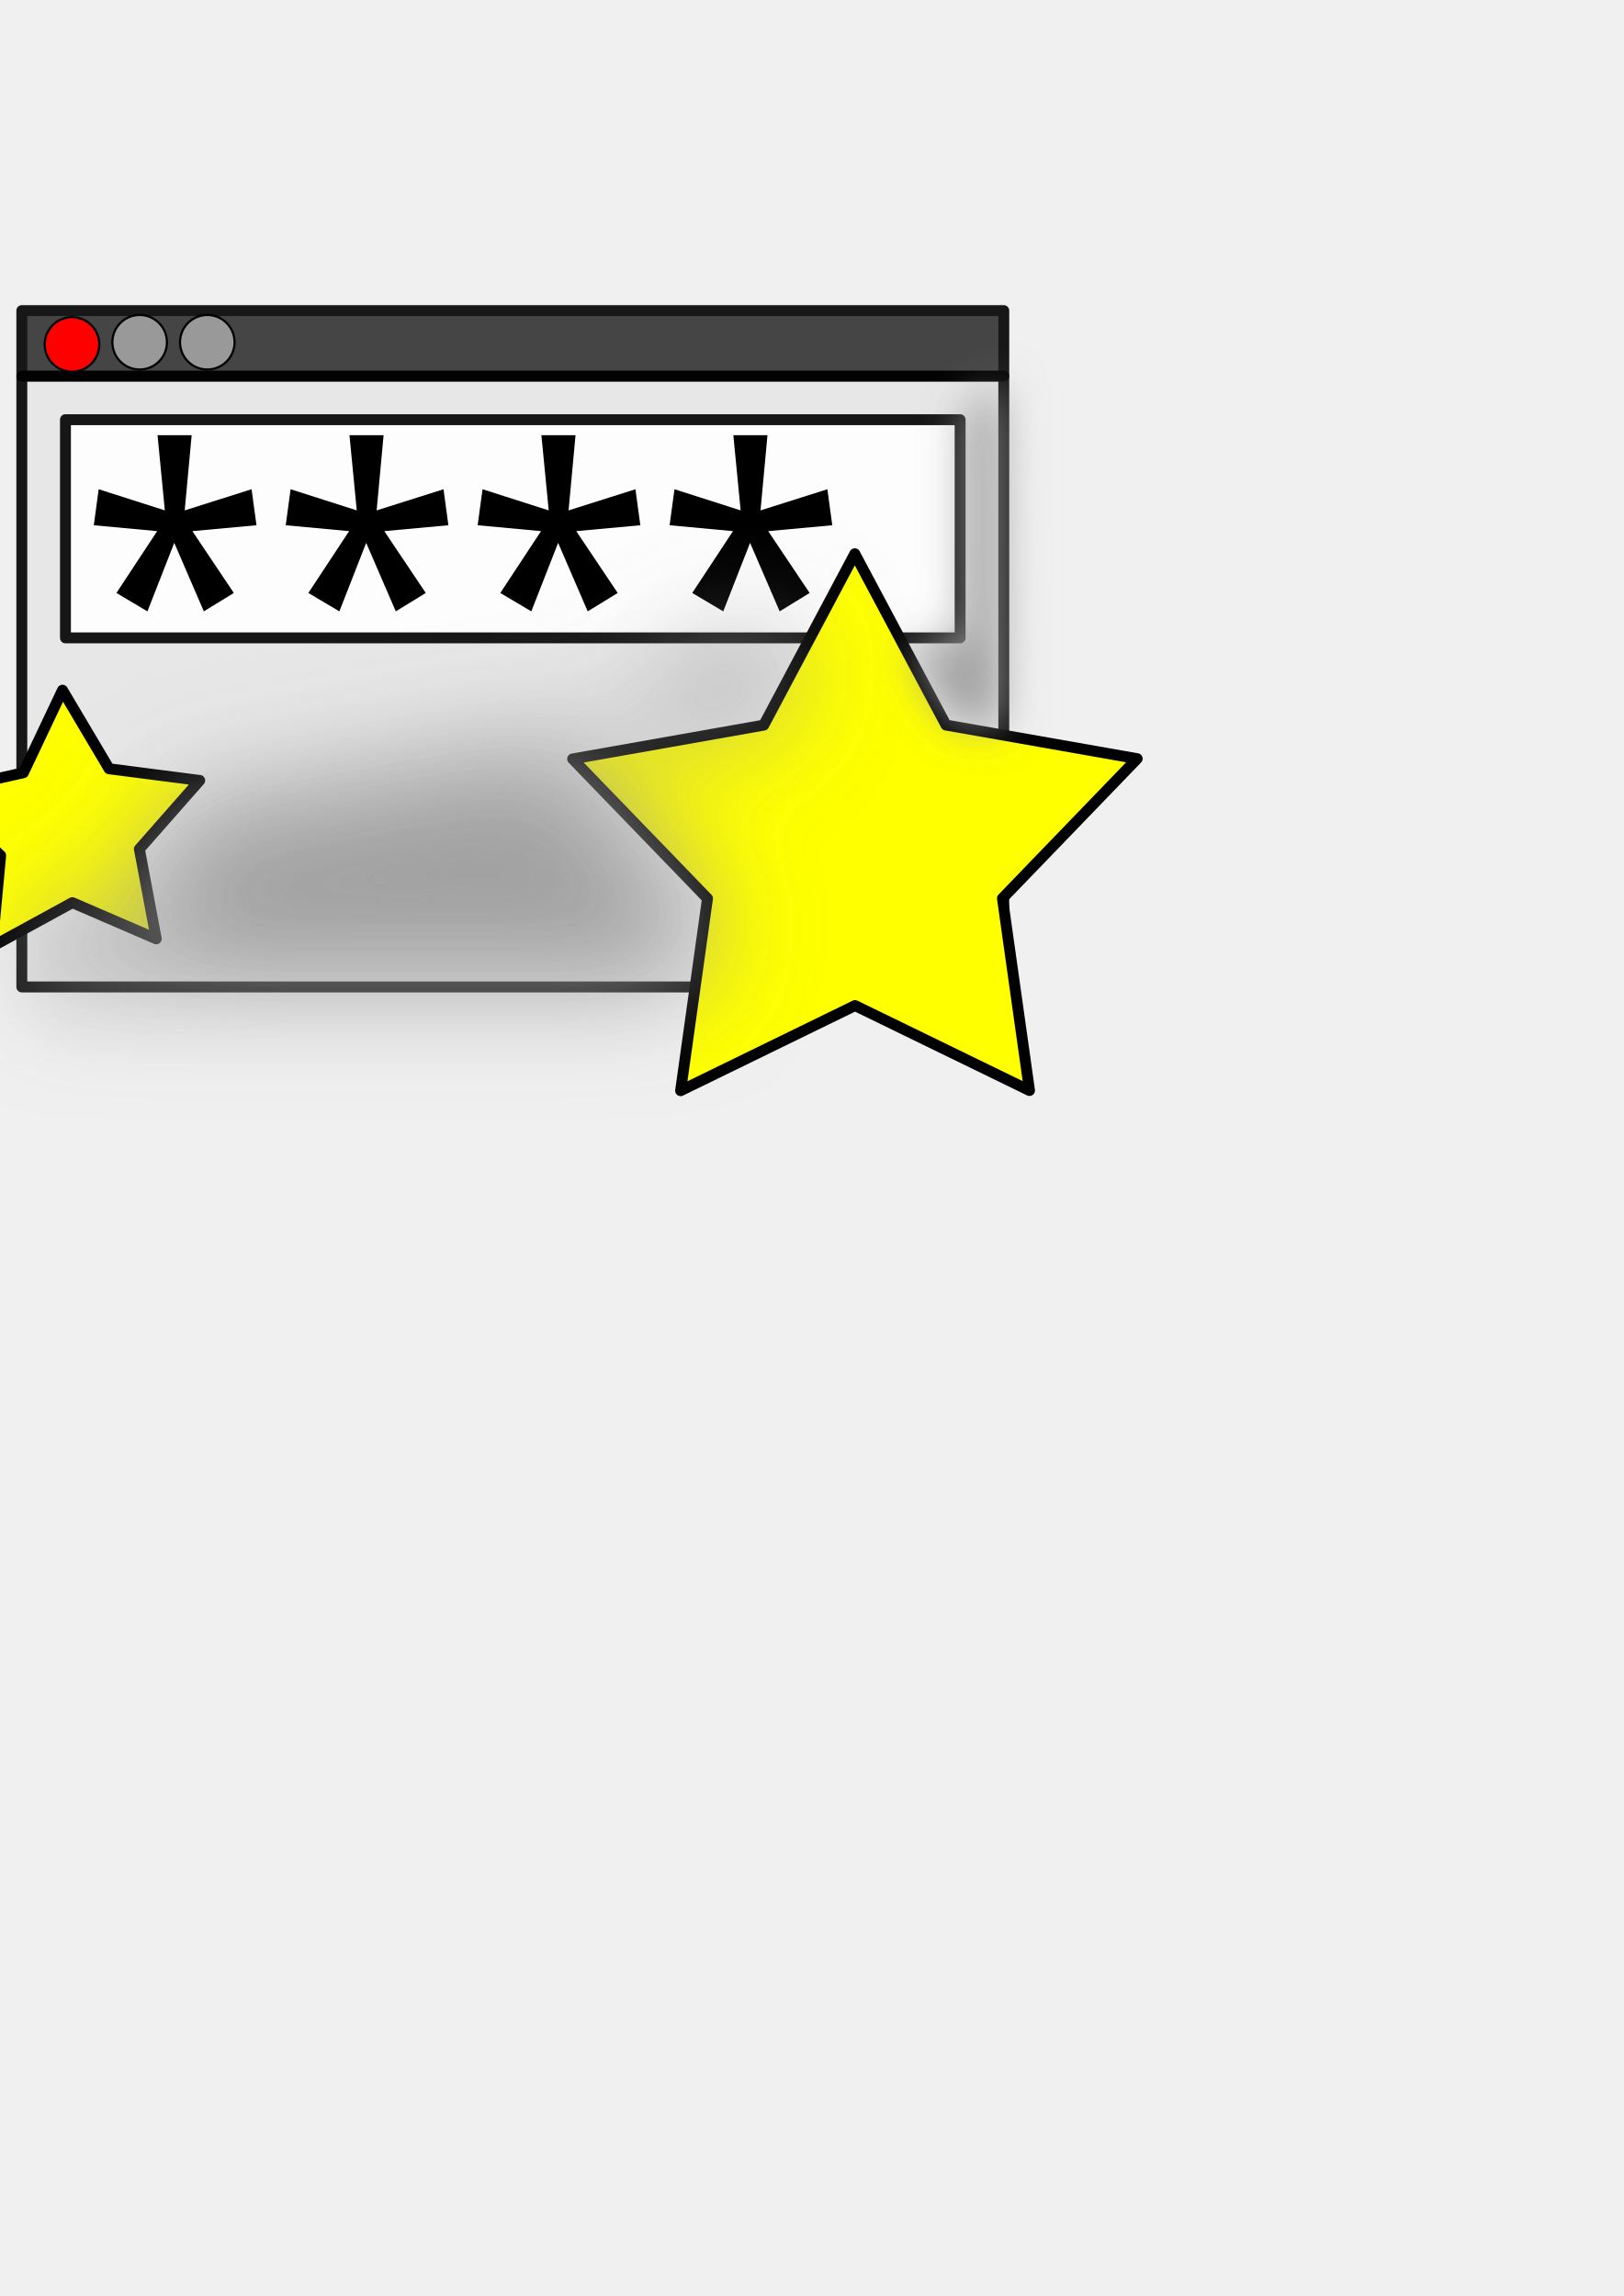
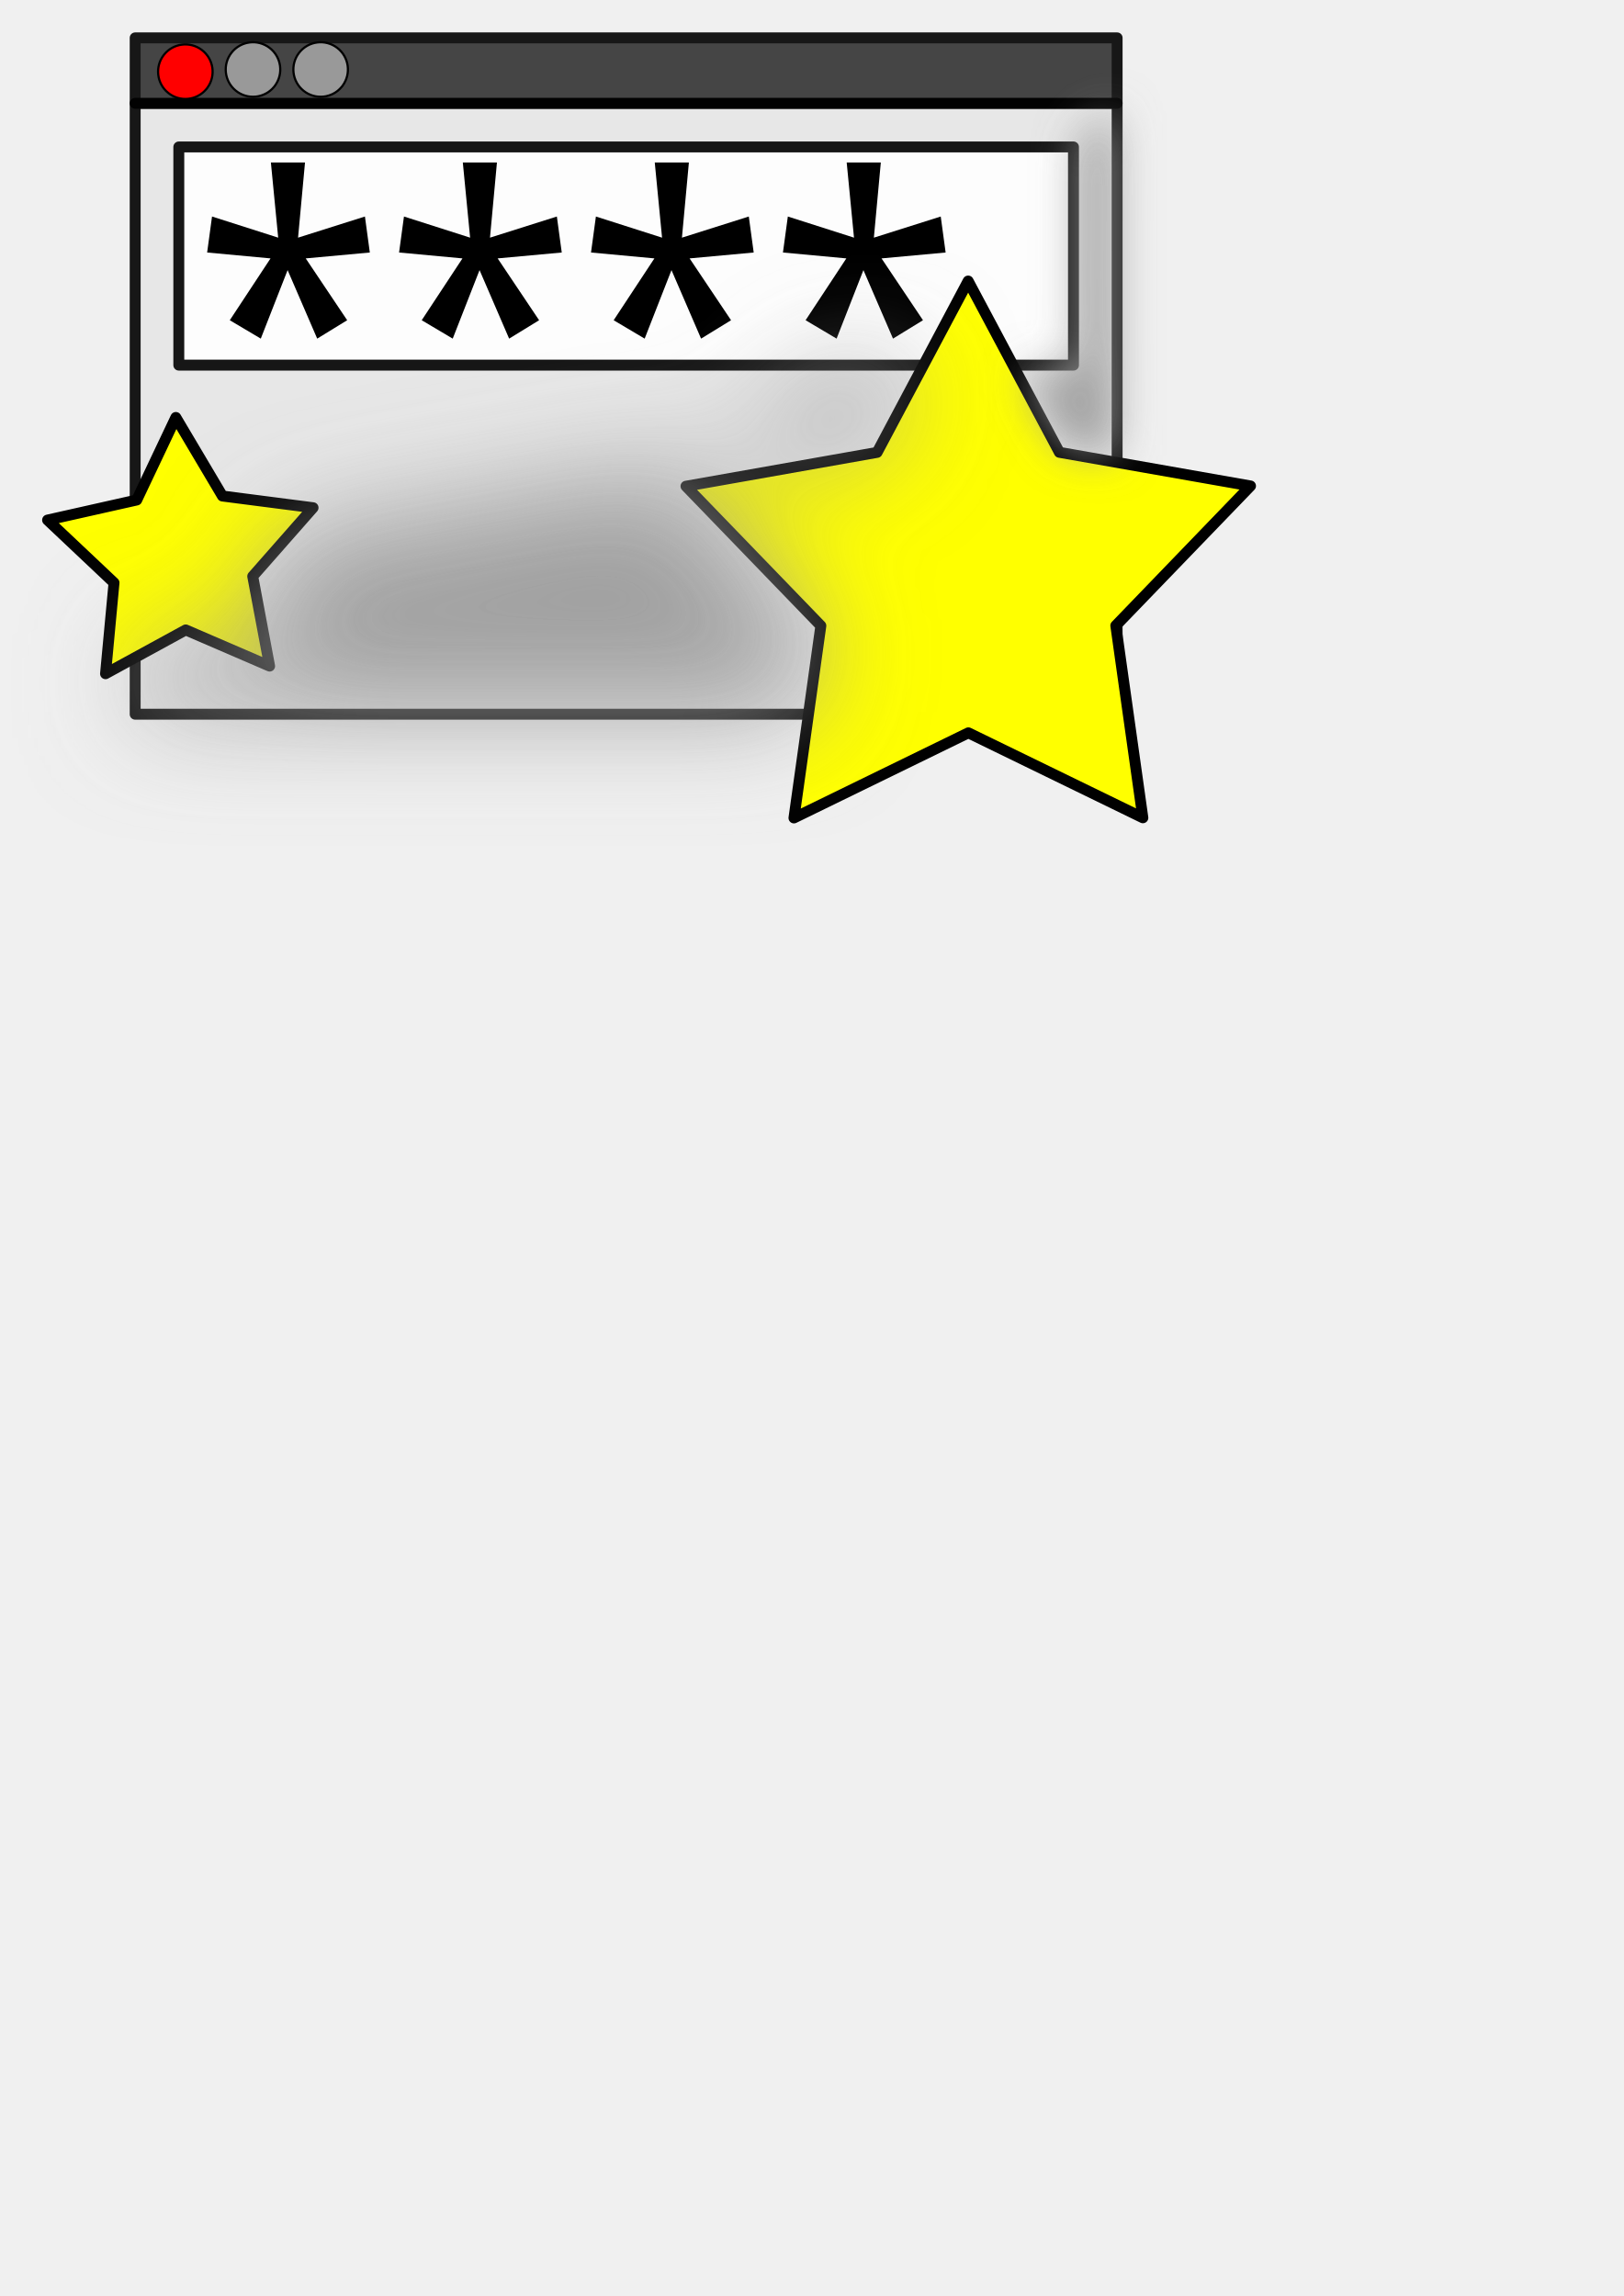
<svg xmlns="http://www.w3.org/2000/svg" width="744.094" height="1052.362" id="svg2" version="1.1">
  <defs id="defs4">
    <filter id="filter4033" x="-0.173" width="1.345" y="-0.393" height="1.787">
      <feGaussianBlur stdDeviation="25.646" id="feGaussianBlur4035" />
    </filter>
    <filter id="filter4045" x="-0.575" width="2.15" y="-0.152" height="1.303">
      <feGaussianBlur stdDeviation="10.062" id="feGaussianBlur4047" />
    </filter>
  </defs>
  <g id="layer1">
-     <rect style="opacity:0.906;fill:#e6e6e6;fill-opacity:1;fill-rule:nonzero;stroke:#000000;stroke-width:5;stroke-linecap:square;stroke-linejoin:round;stroke-miterlimit:4;stroke-opacity:1;stroke-dasharray:none;" id="rect2987" width="450" height="280" x="10" y="172.362" ry="0" />
-     <rect style="opacity:0.906;fill:#ffffff;fill-opacity:1;fill-rule:nonzero;stroke:#000000;stroke-width:5;stroke-linecap:square;stroke-linejoin:round;stroke-miterlimit:4;stroke-opacity:1;stroke-dasharray:none" id="rect2989" width="410" height="100" x="30" y="192.362" ry="0" />
-     <text xml:space="preserve" style="font-size:169.226px;font-style:normal;font-weight:normal;line-height:125%;letter-spacing:0px;word-spacing:0px;fill:#000000;fill-opacity:1;stroke:none;font-family:Sans;stroke-width:5;stroke-miterlimit:4;stroke-dasharray:none" x="38.626" y="316.785" id="text2991" transform="scale(0.9433208,1.060085)">
-       <tspan id="tspan2993" x="38.626" y="316.785">****</tspan>
+     <rect style="opacity:0.906;fill:#e6e6e6;fill-opacity:1;fill-rule:nonzero;stroke:#000000;stroke-width:5;stroke-linecap:square;stroke-linejoin:round;stroke-miterlimit:4;stroke-opacity:1;stroke-dasharray:none" id="rect2987" width="450" height="280" x="61.944" y="47.355" ry="0" />
+     <rect style="opacity:0.906;fill:#ffffff;fill-opacity:1;fill-rule:nonzero;stroke:#000000;stroke-width:5;stroke-linecap:square;stroke-linejoin:round;stroke-miterlimit:4;stroke-opacity:1;stroke-dasharray:none" id="rect2989" width="410" height="100" x="81.944" y="67.355" ry="0" />
+     <text xml:space="preserve" style="font-size:169.226px;font-style:normal;font-weight:normal;line-height:125%;letter-spacing:0px;word-spacing:0px;fill:#000000;fill-opacity:1;stroke:none;font-family:Sans" x="93.691" y="198.863" id="text2991" transform="scale(0.9433208,1.060085)">
+       <tspan id="tspan2993" x="93.691" y="198.863">****</tspan>
    </text>
-     <path style="opacity:1;fill:#ffff00;fill-opacity:1;fill-rule:nonzero;stroke:#000000;stroke-width:5;stroke-linecap:square;stroke-linejoin:round;stroke-miterlimit:4;stroke-opacity:1;stroke-dasharray:none" id="path2995" d="m 340,422.362 -79.966,-38.937 -79.929,39.013 12.32,-88.084 -61.803,-63.961 87.58,-15.502 41.732,-78.543 41.807,78.503 87.595,15.419 -61.742,64.02 z" transform="translate(131.7975,77.4715)" />
-     <path style="opacity:1;fill:#ffff00;fill-opacity:1;fill-rule:nonzero;stroke:#000000;stroke-width:5;stroke-linecap:square;stroke-linejoin:round;stroke-miterlimit:4;stroke-opacity:1;stroke-dasharray:none" id="path3767" d="m 70,402.362 -38.448,-16.582 -36.745,20.075 3.889,-41.69 -30.447,-28.743 40.851,-9.184 17.927,-37.839 21.358,36.014 41.527,5.357 -27.651,31.442 z" transform="translate(1.613225,27.94845)" />
-     <rect style="opacity:0.906;fill:#333333;fill-opacity:1;fill-rule:nonzero;stroke:#000000;stroke-width:5;stroke-linecap:square;stroke-linejoin:round;stroke-miterlimit:4;stroke-opacity:1;stroke-dasharray:none;" id="rect3856" width="450" height="30" x="10" y="142.362" />
-     <path style="fill:none;stroke:none;stroke-width:1px;stroke-linecap:butt;stroke-linejoin:miter;stroke-opacity:1" d="M 436.45,194.527 460,172.362 l 0,280 -450,0 0,-70 280,-50 45.252,-42.59" id="path4001" />
-     <path style="opacity:0.906;fill:#999999;fill-opacity:1;fill-rule:nonzero;stroke:none;stroke-width:0.714;stroke-linecap:square;stroke-linejoin:round;stroke-miterlimit:4;stroke-opacity:1;stroke-dasharray:none;filter:url(#filter4033)" d="m 10.451,440.314 0,-11.004 11.175,-6.139 c 6.146,-3.376 11.419,-6.139 11.718,-6.139 0.299,0 8.778,3.557 18.843,7.904 10.065,4.347 19.015,7.803 19.889,7.679 1.112,-0.158 1.655,-0.791 1.807,-2.107 0.12,-1.035 -1.417,-10.592 -3.414,-21.238 l -3.632,-19.357 8.67,-9.833 c 4.769,-5.408 9.037,-9.971 9.486,-10.139 0.449,-0.168 46.827,-8.525 103.064,-18.571 l 102.248,-18.265 20.252,-19.081 20.252,-19.081 18.066,-0.026 18.066,-0.026 -1.727,3.036 c -0.95,1.67 -5.158,9.523 -9.351,17.451 -6.606,12.489 -7.882,14.467 -9.553,14.804 -1.061,0.214 -20.25,3.615 -42.643,7.558 -22.393,3.943 -41.438,7.479 -42.321,7.859 -0.888,0.382 -1.607,1.319 -1.607,2.096 0,0.853 4.974,6.549 12.643,14.48 6.954,7.191 20.802,21.498 30.774,31.794 l 18.131,18.72 -2.681,19.316 -2.681,19.316 -152.736,0 -152.736,0 0,-11.004 z" id="path4003" />
-     <path style="opacity:0.906;fill:#999999;fill-opacity:1;fill-rule:nonzero;stroke:none;stroke-width:0.714;stroke-linecap:square;stroke-linejoin:round;stroke-miterlimit:4;stroke-opacity:1;stroke-dasharray:none;filter:url(#filter4045)" d="m 447.29,331.909 c -6.257,-1.092 -11.62,-2.234 -11.919,-2.538 -0.299,-0.304 -4.571,-8.107 -9.493,-17.339 l -8.949,-16.786 12.266,-0.196 c 8.714,-0.139 12.429,-0.45 12.829,-1.071 0.31,-0.481 0.553,-24.097 0.54,-52.478 l -0.024,-51.603 8.063,-7.62 8.063,-7.62 0.185,40.171 c 0.102,22.094 0.102,57.922 0,79.618 l -0.185,39.448 -11.376,-1.985 z" id="path4005" />
-     <path style="fill:#ff0000;fill-opacity:1;fill-rule:nonzero;stroke:#000000;stroke-width:1;stroke-linecap:square;stroke-linejoin:round;stroke-miterlimit:4;stroke-opacity:1;stroke-dasharray:none" id="path3004" d="m 32.108,72.858 a 12.5,12.5 0 1 1 0.452,-0.577" transform="translate(10.5,93)" />
-     <path style="fill:#999999;fill-opacity:1;fill-rule:nonzero;stroke:#000000;stroke-width:1;stroke-linecap:square;stroke-linejoin:round;stroke-miterlimit:4;stroke-opacity:1;stroke-dasharray:none" id="path3004-8" d="m 32.108,72.858 a 12.5,12.5 0 1 1 0.452,-0.577" transform="translate(41.5,92)" />
-     <path style="fill:#999999;fill-opacity:1;fill-rule:nonzero;stroke:#000000;stroke-width:1;stroke-linecap:square;stroke-linejoin:round;stroke-miterlimit:4;stroke-opacity:1;stroke-dasharray:none" id="path3004-8-1" d="m 32.108,72.858 a 12.5,12.5 0 1 1 0.452,-0.577" transform="translate(72.5,92)" />
+     <path style="fill:#ffff00;fill-opacity:1;fill-rule:nonzero;stroke:#000000;stroke-width:5;stroke-linecap:square;stroke-linejoin:round;stroke-miterlimit:4;stroke-opacity:1;stroke-dasharray:none" id="path2995" d="m 340,422.362 -79.966,-38.937 -79.929,39.013 12.32,-88.084 -61.803,-63.961 87.58,-15.502 41.732,-78.543 41.807,78.503 87.595,15.419 -61.742,64.02 z" transform="translate(183.7413,-47.53548)" />
+     <path style="fill:#ffff00;fill-opacity:1;fill-rule:nonzero;stroke:#000000;stroke-width:5;stroke-linecap:square;stroke-linejoin:round;stroke-miterlimit:4;stroke-opacity:1;stroke-dasharray:none" id="path3767" d="m 70,402.362 -38.448,-16.582 -36.745,20.075 3.889,-41.69 -30.447,-28.743 40.851,-9.184 17.927,-37.839 21.358,36.014 41.527,5.357 -27.651,31.442 z" transform="translate(53.5571,-97.05853)" />
+     <rect style="opacity:0.906;fill:#333333;fill-opacity:1;fill-rule:nonzero;stroke:#000000;stroke-width:5;stroke-linecap:square;stroke-linejoin:round;stroke-miterlimit:4;stroke-opacity:1;stroke-dasharray:none" id="rect3856" width="450" height="30" x="61.944" y="17.355" />
+     <path style="fill:none;stroke:none" d="m 488.393,69.52 23.55,-22.165 0,280 -450,0 0,-70 280,-50 45.252,-42.59" id="path4001" />
+     <path style="opacity:0.906;fill:#999999;fill-opacity:1;fill-rule:nonzero;stroke:none;filter:url(#filter4033)" d="m 62.395,315.307 0,-11.004 11.175,-6.139 c 6.146,-3.376 11.419,-6.139 11.718,-6.139 0.299,0 8.778,3.557 18.843,7.904 10.065,4.347 19.015,7.803 19.889,7.679 1.112,-0.158 1.655,-0.791 1.807,-2.107 0.12,-1.035 -1.417,-10.592 -3.414,-21.238 l -3.632,-19.357 8.67,-9.833 c 4.769,-5.408 9.037,-9.971 9.486,-10.139 0.449,-0.168 46.827,-8.525 103.064,-18.571 L 342.248,208.097 362.5,189.016 l 20.252,-19.081 18.066,-0.026 18.066,-0.026 -1.727,3.036 c -0.95,1.67 -5.158,9.523 -9.351,17.451 -6.606,12.489 -7.882,14.467 -9.553,14.804 -1.061,0.214 -20.25,3.615 -42.643,7.558 -22.393,3.943 -41.438,7.479 -42.321,7.859 -0.888,0.382 -1.607,1.319 -1.607,2.096 0,0.853 4.974,6.549 12.643,14.48 6.954,7.191 20.802,21.498 30.774,31.794 l 18.131,18.72 -2.681,19.316 -2.681,19.316 -152.736,0 -152.736,0 0,-11.004 z" id="path4003" />
+     <path style="opacity:0.906;fill:#999999;fill-opacity:1;fill-rule:nonzero;stroke:none;filter:url(#filter4045)" d="m 499.234,206.902 c -6.257,-1.092 -11.62,-2.234 -11.919,-2.538 -0.299,-0.304 -4.571,-8.107 -9.493,-17.339 l -8.949,-16.786 12.266,-0.196 c 8.714,-0.139 12.429,-0.45 12.829,-1.071 0.31,-0.481 0.553,-24.097 0.54,-52.478 l -0.024,-51.603 8.063,-7.62 8.063,-7.62 0.185,40.171 c 0.102,22.094 0.102,57.922 0,79.618 l -0.185,39.448 -11.376,-1.985 z" id="path4005" />
+     <path style="fill:#ff0000;fill-opacity:1;fill-rule:nonzero;stroke:#000000;stroke-width:1;stroke-linecap:square;stroke-linejoin:round;stroke-miterlimit:4;stroke-opacity:1;stroke-dasharray:none" id="path3004" d="m 32.108,72.858 a 12.5,12.5 0 1 1 0.452,-0.577" transform="translate(62.44388,-32.00698)" />
+     <path style="fill:#999999;fill-opacity:1;fill-rule:nonzero;stroke:#000000;stroke-width:1;stroke-linecap:square;stroke-linejoin:round;stroke-miterlimit:4;stroke-opacity:1;stroke-dasharray:none" id="path3004-8" d="m 32.108,72.858 a 12.5,12.5 0 1 1 0.452,-0.577" transform="translate(93.44388,-33.00698)" />
+     <path style="fill:#999999;fill-opacity:1;fill-rule:nonzero;stroke:#000000;stroke-width:1;stroke-linecap:square;stroke-linejoin:round;stroke-miterlimit:4;stroke-opacity:1;stroke-dasharray:none" id="path3004-8-1" d="m 32.108,72.858 a 12.5,12.5 0 1 1 0.452,-0.577" transform="translate(124.4439,-33.00698)" />
  </g>
</svg>
